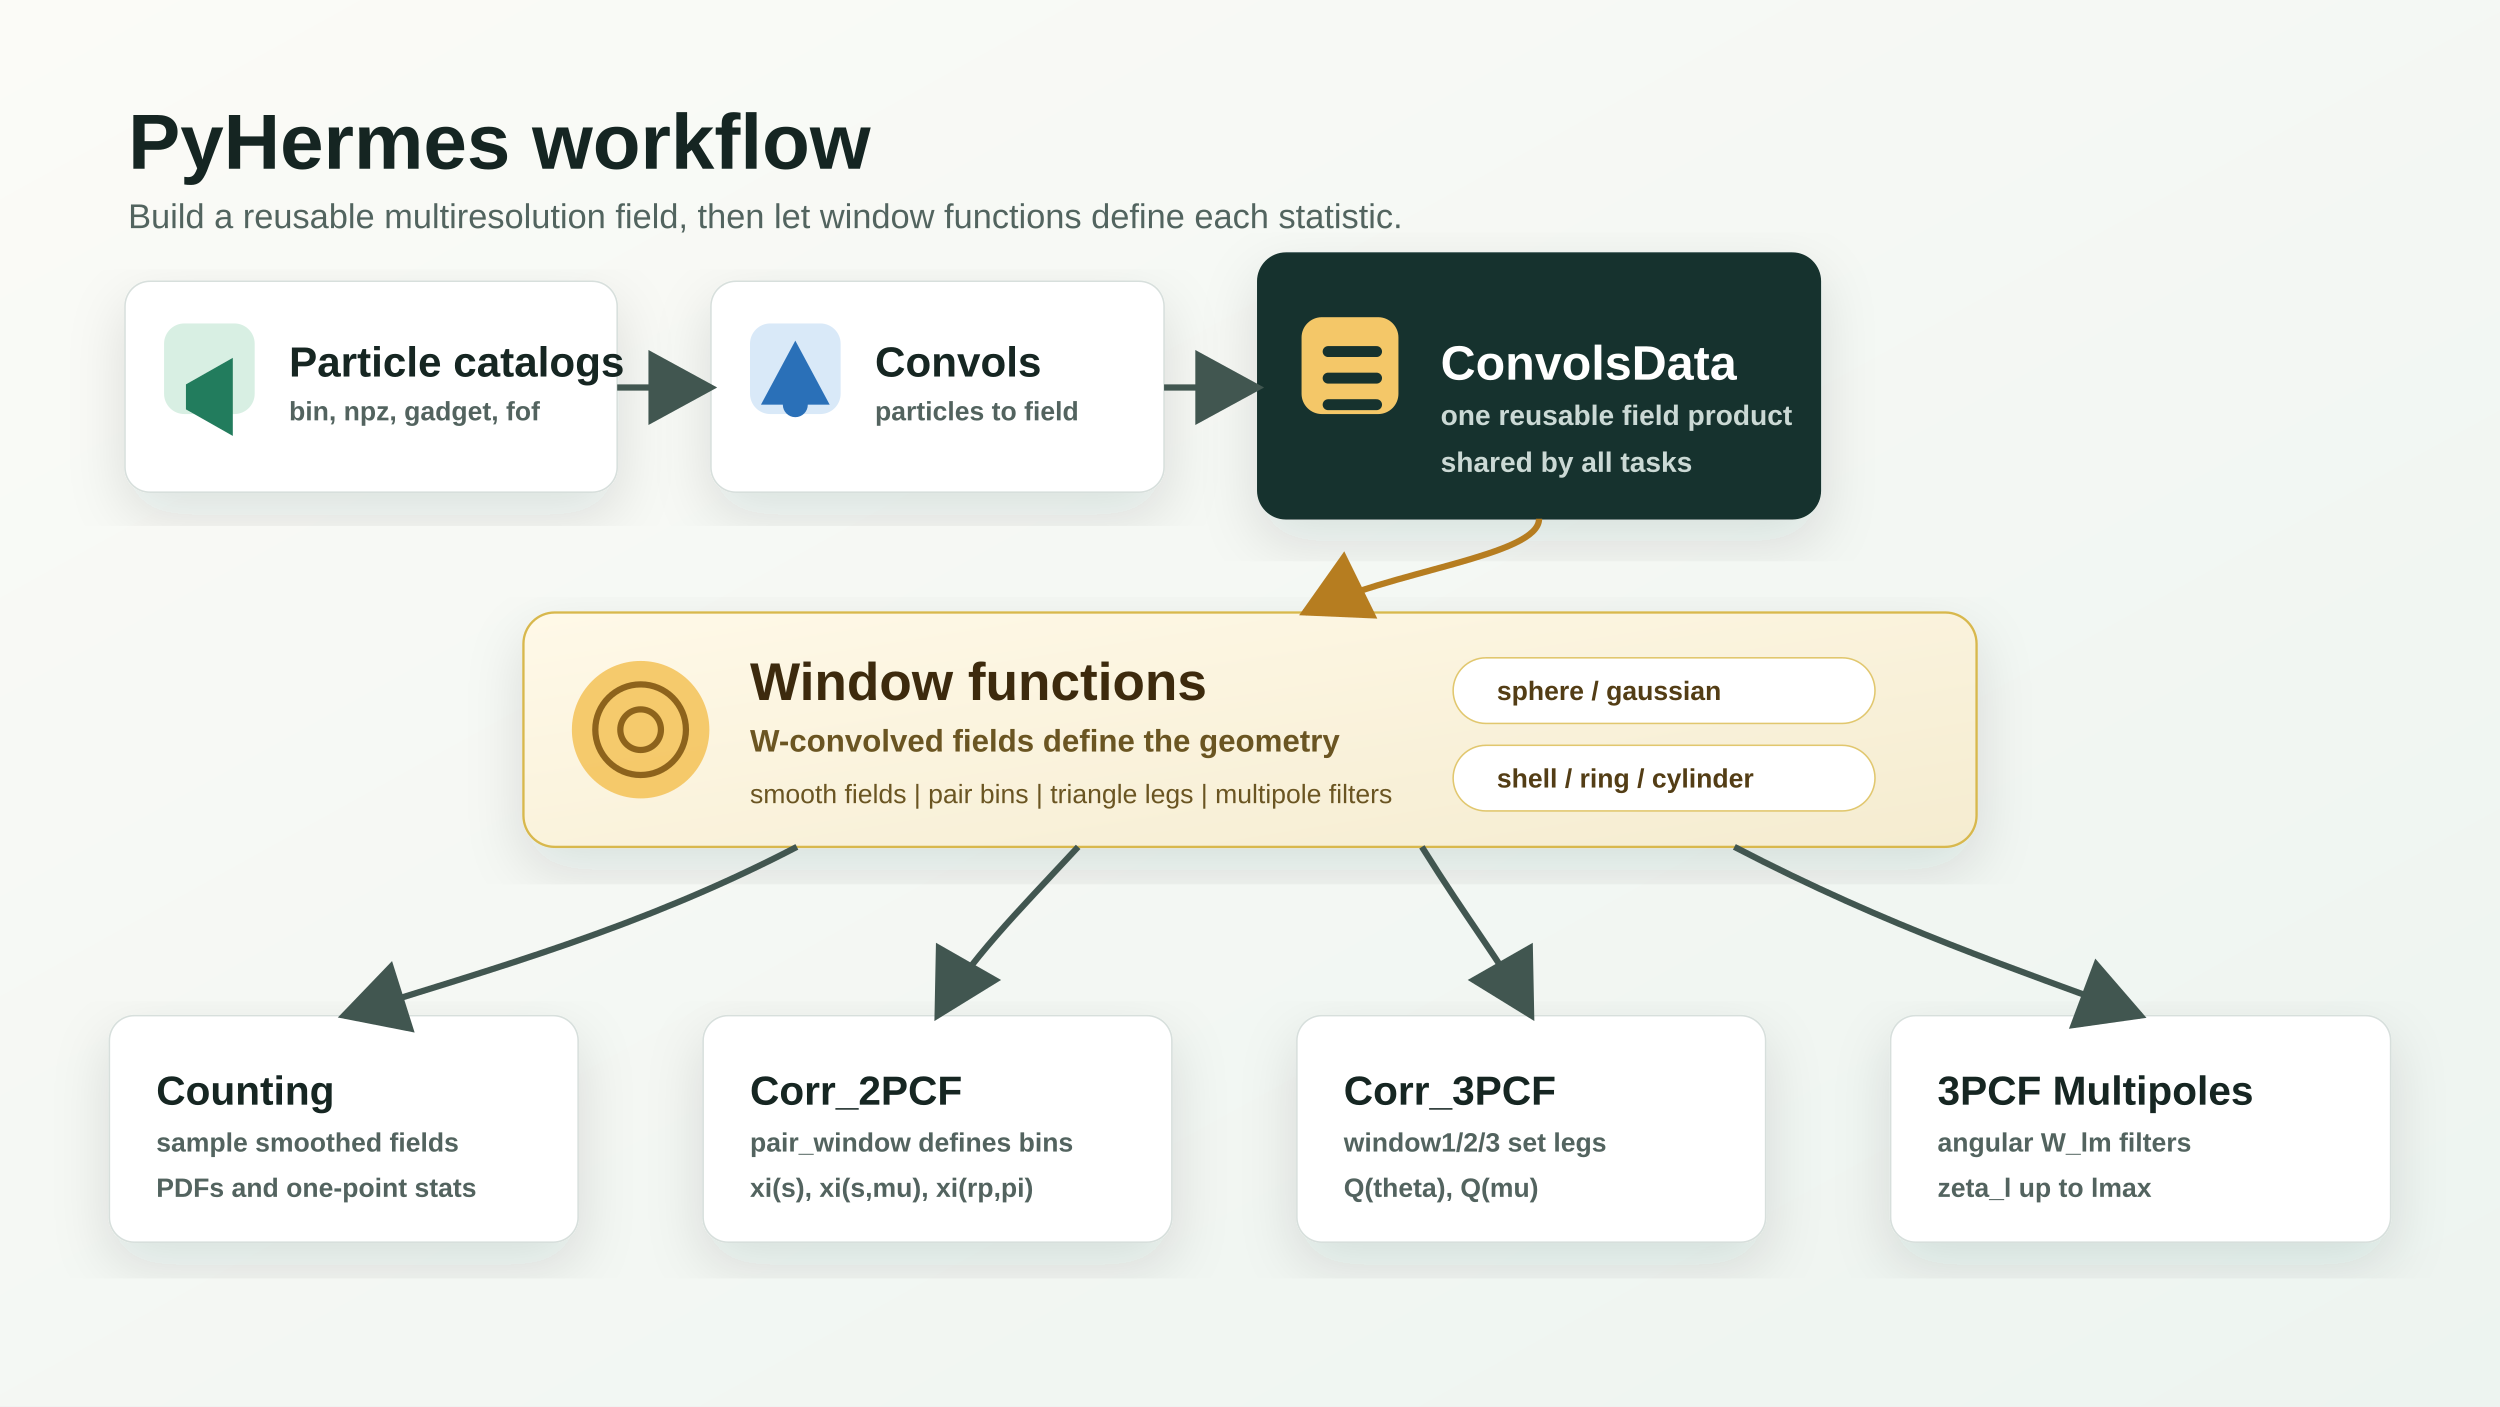
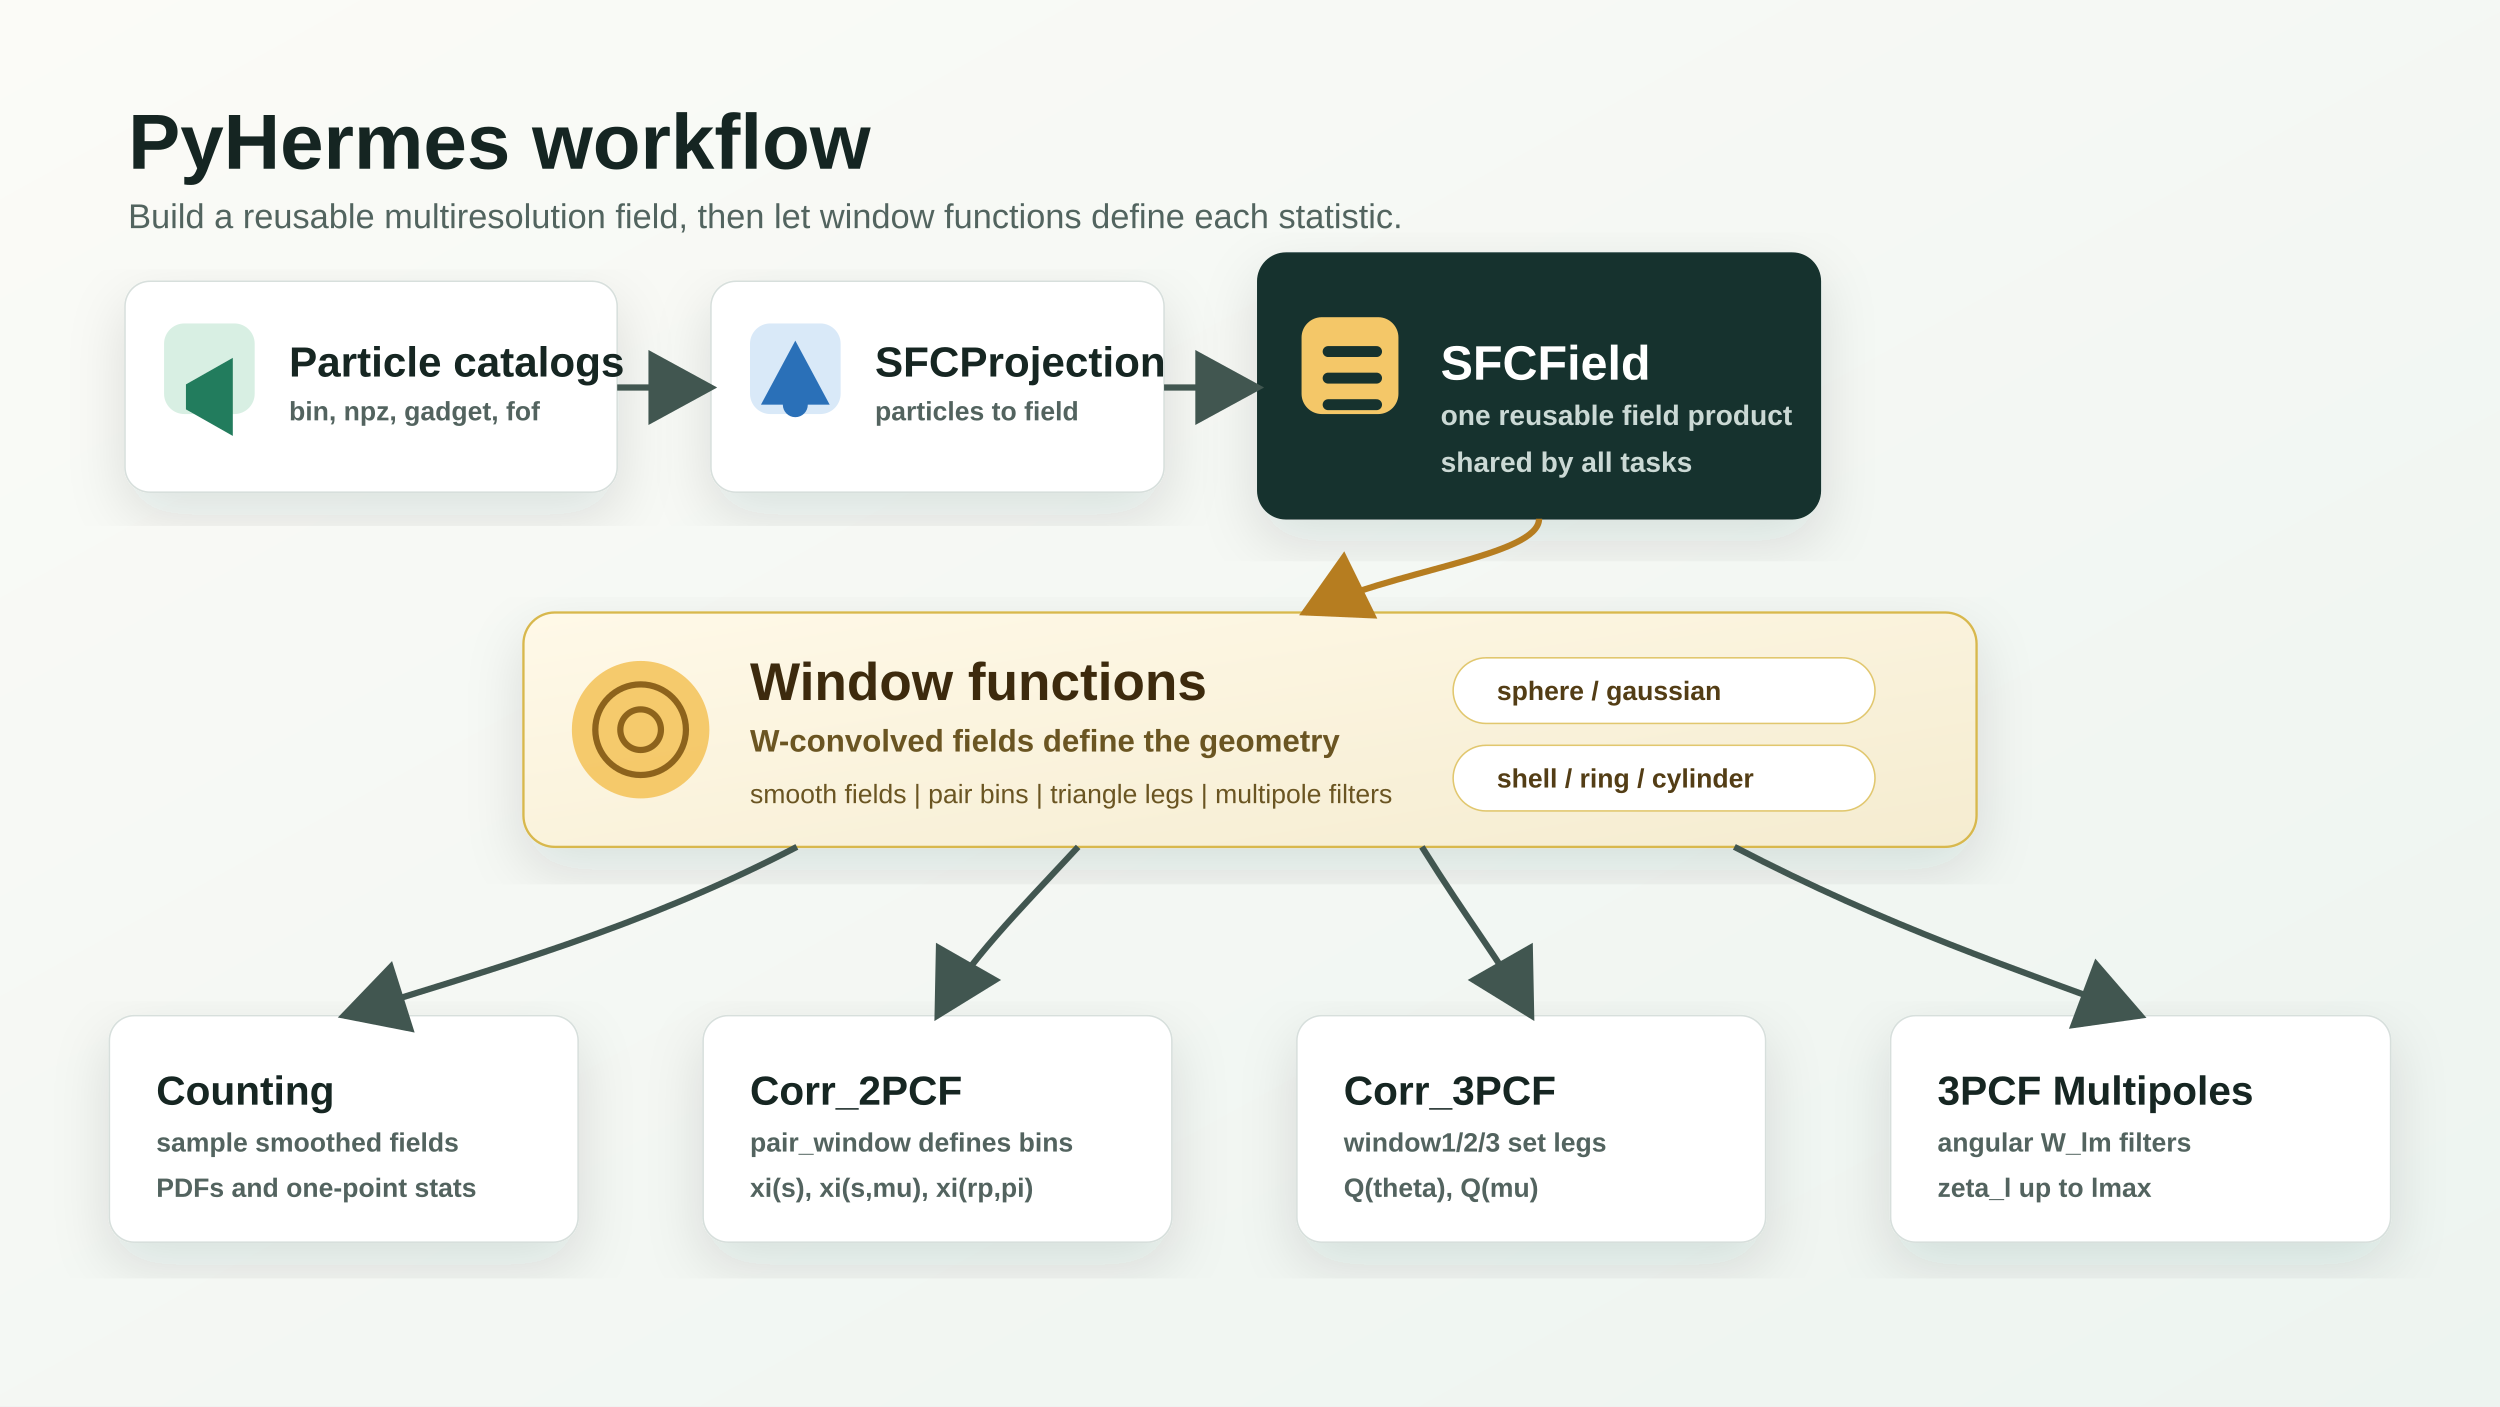
<svg xmlns="http://www.w3.org/2000/svg" width="1600" height="900" viewBox="0 0 1600 900" role="img" aria-labelledby="title desc">
  <defs>
    <linearGradient id="bg" x1="0" y1="0" x2="1" y2="1">
      <stop offset="0" stop-color="#fbfbf7" />
      <stop offset="1" stop-color="#edf4f0" />
    </linearGradient>
    <linearGradient id="windowGrad" x1="0" y1="0" x2="1" y2="1">
      <stop offset="0" stop-color="#fff9e8" />
      <stop offset="1" stop-color="#f5ecd0" />
    </linearGradient>
    <filter id="shadow" x="-12%" y="-16%" width="124%" height="132%">
      <feDropShadow dx="0" dy="14" stdDeviation="18" flood-color="#12312c" flood-opacity="0.12" />
    </filter>
    <marker id="arrow" markerWidth="14" markerHeight="14" refX="11" refY="7" orient="auto">
      <path d="M 1 1 L 12 7 L 1 13 Z" fill="#415650" />
    </marker>
    <marker id="arrowGold" markerWidth="14" markerHeight="14" refX="11" refY="7" orient="auto">
      <path d="M 1 1 L 12 7 L 1 13 Z" fill="#b67d20" />
    </marker>
  </defs>
  <rect width="1600" height="900" fill="url(#bg)" />
  <text x="82" y="108" font-family="Arial, Helvetica, sans-serif" font-size="50" font-weight="700" fill="#152522">PyHermes workflow</text>
  <text x="82" y="146" font-family="Arial, Helvetica, sans-serif" font-size="22" fill="#52645f">Build a reusable multiresolution field, then let window functions define each statistic.</text>
  <g filter="url(#shadow)">
    <rect x="80" y="180" width="315" height="135" rx="16" fill="#ffffff" stroke="#d7dfdc" />
    <rect x="105" y="207" width="58" height="58" rx="13" fill="#d8efe3" />
    <path d="M119 246 L149 229 L149 279 L119 262 Z" fill="#247b5d" />
    <text x="185" y="241" font-family="Arial, Helvetica, sans-serif" font-size="27" font-weight="700" fill="#152522">Particle catalogs</text>
    <text x="185" y="269" font-family="Arial, Helvetica, sans-serif" font-size="17" font-weight="700" fill="#52645f">bin, npz, gadget, fof</text>
  </g>
  <g filter="url(#shadow)">
    <rect x="455" y="180" width="290" height="135" rx="16" fill="#ffffff" stroke="#d7dfdc" />
    <rect x="480" y="207" width="58" height="58" rx="13" fill="#d9e9f8" />
    <path d="M509 218 L531 259 L487 259 Z" fill="#2b70b8" />
    <circle cx="509" cy="259" r="8" fill="#2b70b8" />
-     <text x="560" y="241" font-family="Arial, Helvetica, sans-serif" font-size="27" font-weight="700" fill="#152522">Convols</text>
+     <text x="560" y="241" font-family="Arial, Helvetica, sans-serif" font-size="27" font-weight="700" fill="#152522">SFCProjection</text>
    <text x="560" y="269" font-family="Arial, Helvetica, sans-serif" font-size="17" font-weight="700" fill="#52645f">particles to field</text>
  </g>
  <g filter="url(#shadow)">
    <rect x="805" y="162" width="360" height="170" rx="18" fill="#17322d" stroke="#17322d" />
    <rect x="833" y="203" width="62" height="62" rx="13" fill="#f4c768" />
    <path d="M850 225 H881 M850 242 H881 M850 259 H881" stroke="#17322d" stroke-width="7" stroke-linecap="round" />
-     <text x="922" y="243" font-family="Arial, Helvetica, sans-serif" font-size="31" font-weight="700" fill="#ffffff">ConvolsData</text>
+     <text x="922" y="243" font-family="Arial, Helvetica, sans-serif" font-size="31" font-weight="700" fill="#ffffff">SFCField</text>
    <text x="922" y="272" font-family="Arial, Helvetica, sans-serif" font-size="18" font-weight="700" fill="#cbd9d5">one reusable field product</text>
    <text x="922" y="302" font-family="Arial, Helvetica, sans-serif" font-size="18" font-weight="700" fill="#cbd9d5">shared by all tasks</text>
  </g>
  <path d="M395 248 H455" stroke="#415650" stroke-width="4" fill="none" marker-end="url(#arrow)" />
  <path d="M745 248 H805" stroke="#415650" stroke-width="4" fill="none" marker-end="url(#arrow)" />
  <g filter="url(#shadow)">
    <rect x="335" y="392" width="930" height="150" rx="20" fill="url(#windowGrad)" stroke="#d8b84d" stroke-width="1.5" />
    <circle cx="410" cy="467" r="44" fill="#f5c766" opacity="0.95" />
    <circle cx="410" cy="467" r="29" fill="none" stroke="#8d641d" stroke-width="4" />
    <circle cx="410" cy="467" r="13" fill="none" stroke="#8d641d" stroke-width="4" />
    <text x="480" y="448" font-family="Arial, Helvetica, sans-serif" font-size="34" font-weight="700" fill="#3c2c10">Window functions</text>
    <text x="480" y="481" font-family="Arial, Helvetica, sans-serif" font-size="20" font-weight="700" fill="#6b5522">W-convolved fields define the geometry</text>
    <text x="480" y="514" font-family="Arial, Helvetica, sans-serif" font-size="17" fill="#6b5522">smooth fields | pair bins | triangle legs | multipole filters</text>
    <rect x="930" y="421" width="270" height="42" rx="21" fill="#ffffff" stroke="#e1c76e" />
    <text x="958" y="448" font-family="Arial, Helvetica, sans-serif" font-size="17" font-weight="700" fill="#533d12">sphere / gaussian</text>
    <rect x="930" y="477" width="270" height="42" rx="21" fill="#ffffff" stroke="#e1c76e" />
    <text x="958" y="504" font-family="Arial, Helvetica, sans-serif" font-size="17" font-weight="700" fill="#533d12">shell / ring / cylinder</text>
  </g>
  <path d="M985 332 C985 356 890 365 835 392" stroke="#b67d20" stroke-width="4" fill="none" marker-end="url(#arrowGold)" />
  <g filter="url(#shadow)">
    <rect x="70" y="650" width="300" height="145" rx="16" fill="#ffffff" stroke="#d7dfdc" />
    <text x="100" y="707" font-family="Arial, Helvetica, sans-serif" font-size="26" font-weight="700" fill="#152522">Counting</text>
    <text x="100" y="737" font-family="Arial, Helvetica, sans-serif" font-size="17" font-weight="700" fill="#52645f">sample smoothed fields</text>
    <text x="100" y="766" font-family="Arial, Helvetica, sans-serif" font-size="17" font-weight="700" fill="#52645f">PDFs and one-point stats</text>
  </g>
  <g filter="url(#shadow)">
    <rect x="450" y="650" width="300" height="145" rx="16" fill="#ffffff" stroke="#d7dfdc" />
    <text x="480" y="707" font-family="Arial, Helvetica, sans-serif" font-size="26" font-weight="700" fill="#152522">Corr_2PCF</text>
    <text x="480" y="737" font-family="Arial, Helvetica, sans-serif" font-size="17" font-weight="700" fill="#52645f">pair_window defines bins</text>
    <text x="480" y="766" font-family="Arial, Helvetica, sans-serif" font-size="17" font-weight="700" fill="#52645f">xi(s), xi(s,mu), xi(rp,pi)</text>
  </g>
  <g filter="url(#shadow)">
    <rect x="830" y="650" width="300" height="145" rx="16" fill="#ffffff" stroke="#d7dfdc" />
    <text x="860" y="707" font-family="Arial, Helvetica, sans-serif" font-size="26" font-weight="700" fill="#152522">Corr_3PCF</text>
    <text x="860" y="737" font-family="Arial, Helvetica, sans-serif" font-size="17" font-weight="700" fill="#52645f">window1/2/3 set legs</text>
    <text x="860" y="766" font-family="Arial, Helvetica, sans-serif" font-size="17" font-weight="700" fill="#52645f">Q(theta), Q(mu)</text>
  </g>
  <g filter="url(#shadow)">
    <rect x="1210" y="650" width="320" height="145" rx="16" fill="#ffffff" stroke="#d7dfdc" />
    <text x="1240" y="707" font-family="Arial, Helvetica, sans-serif" font-size="26" font-weight="700" fill="#152522">3PCF Multipoles</text>
    <text x="1240" y="737" font-family="Arial, Helvetica, sans-serif" font-size="17" font-weight="700" fill="#52645f">angular W_lm filters</text>
    <text x="1240" y="766" font-family="Arial, Helvetica, sans-serif" font-size="17" font-weight="700" fill="#52645f">zeta_l up to lmax</text>
  </g>
  <path d="M510 542 C410 594 315 620 220 650" stroke="#415650" stroke-width="4" fill="none" marker-end="url(#arrow)" />
  <path d="M690 542 C650 585 620 615 600 650" stroke="#415650" stroke-width="4" fill="none" marker-end="url(#arrow)" />
  <path d="M910 542 C940 590 960 615 980 650" stroke="#415650" stroke-width="4" fill="none" marker-end="url(#arrow)" />
  <path d="M1110 542 C1210 594 1290 620 1370 650" stroke="#415650" stroke-width="4" fill="none" marker-end="url(#arrow)" />
</svg>
